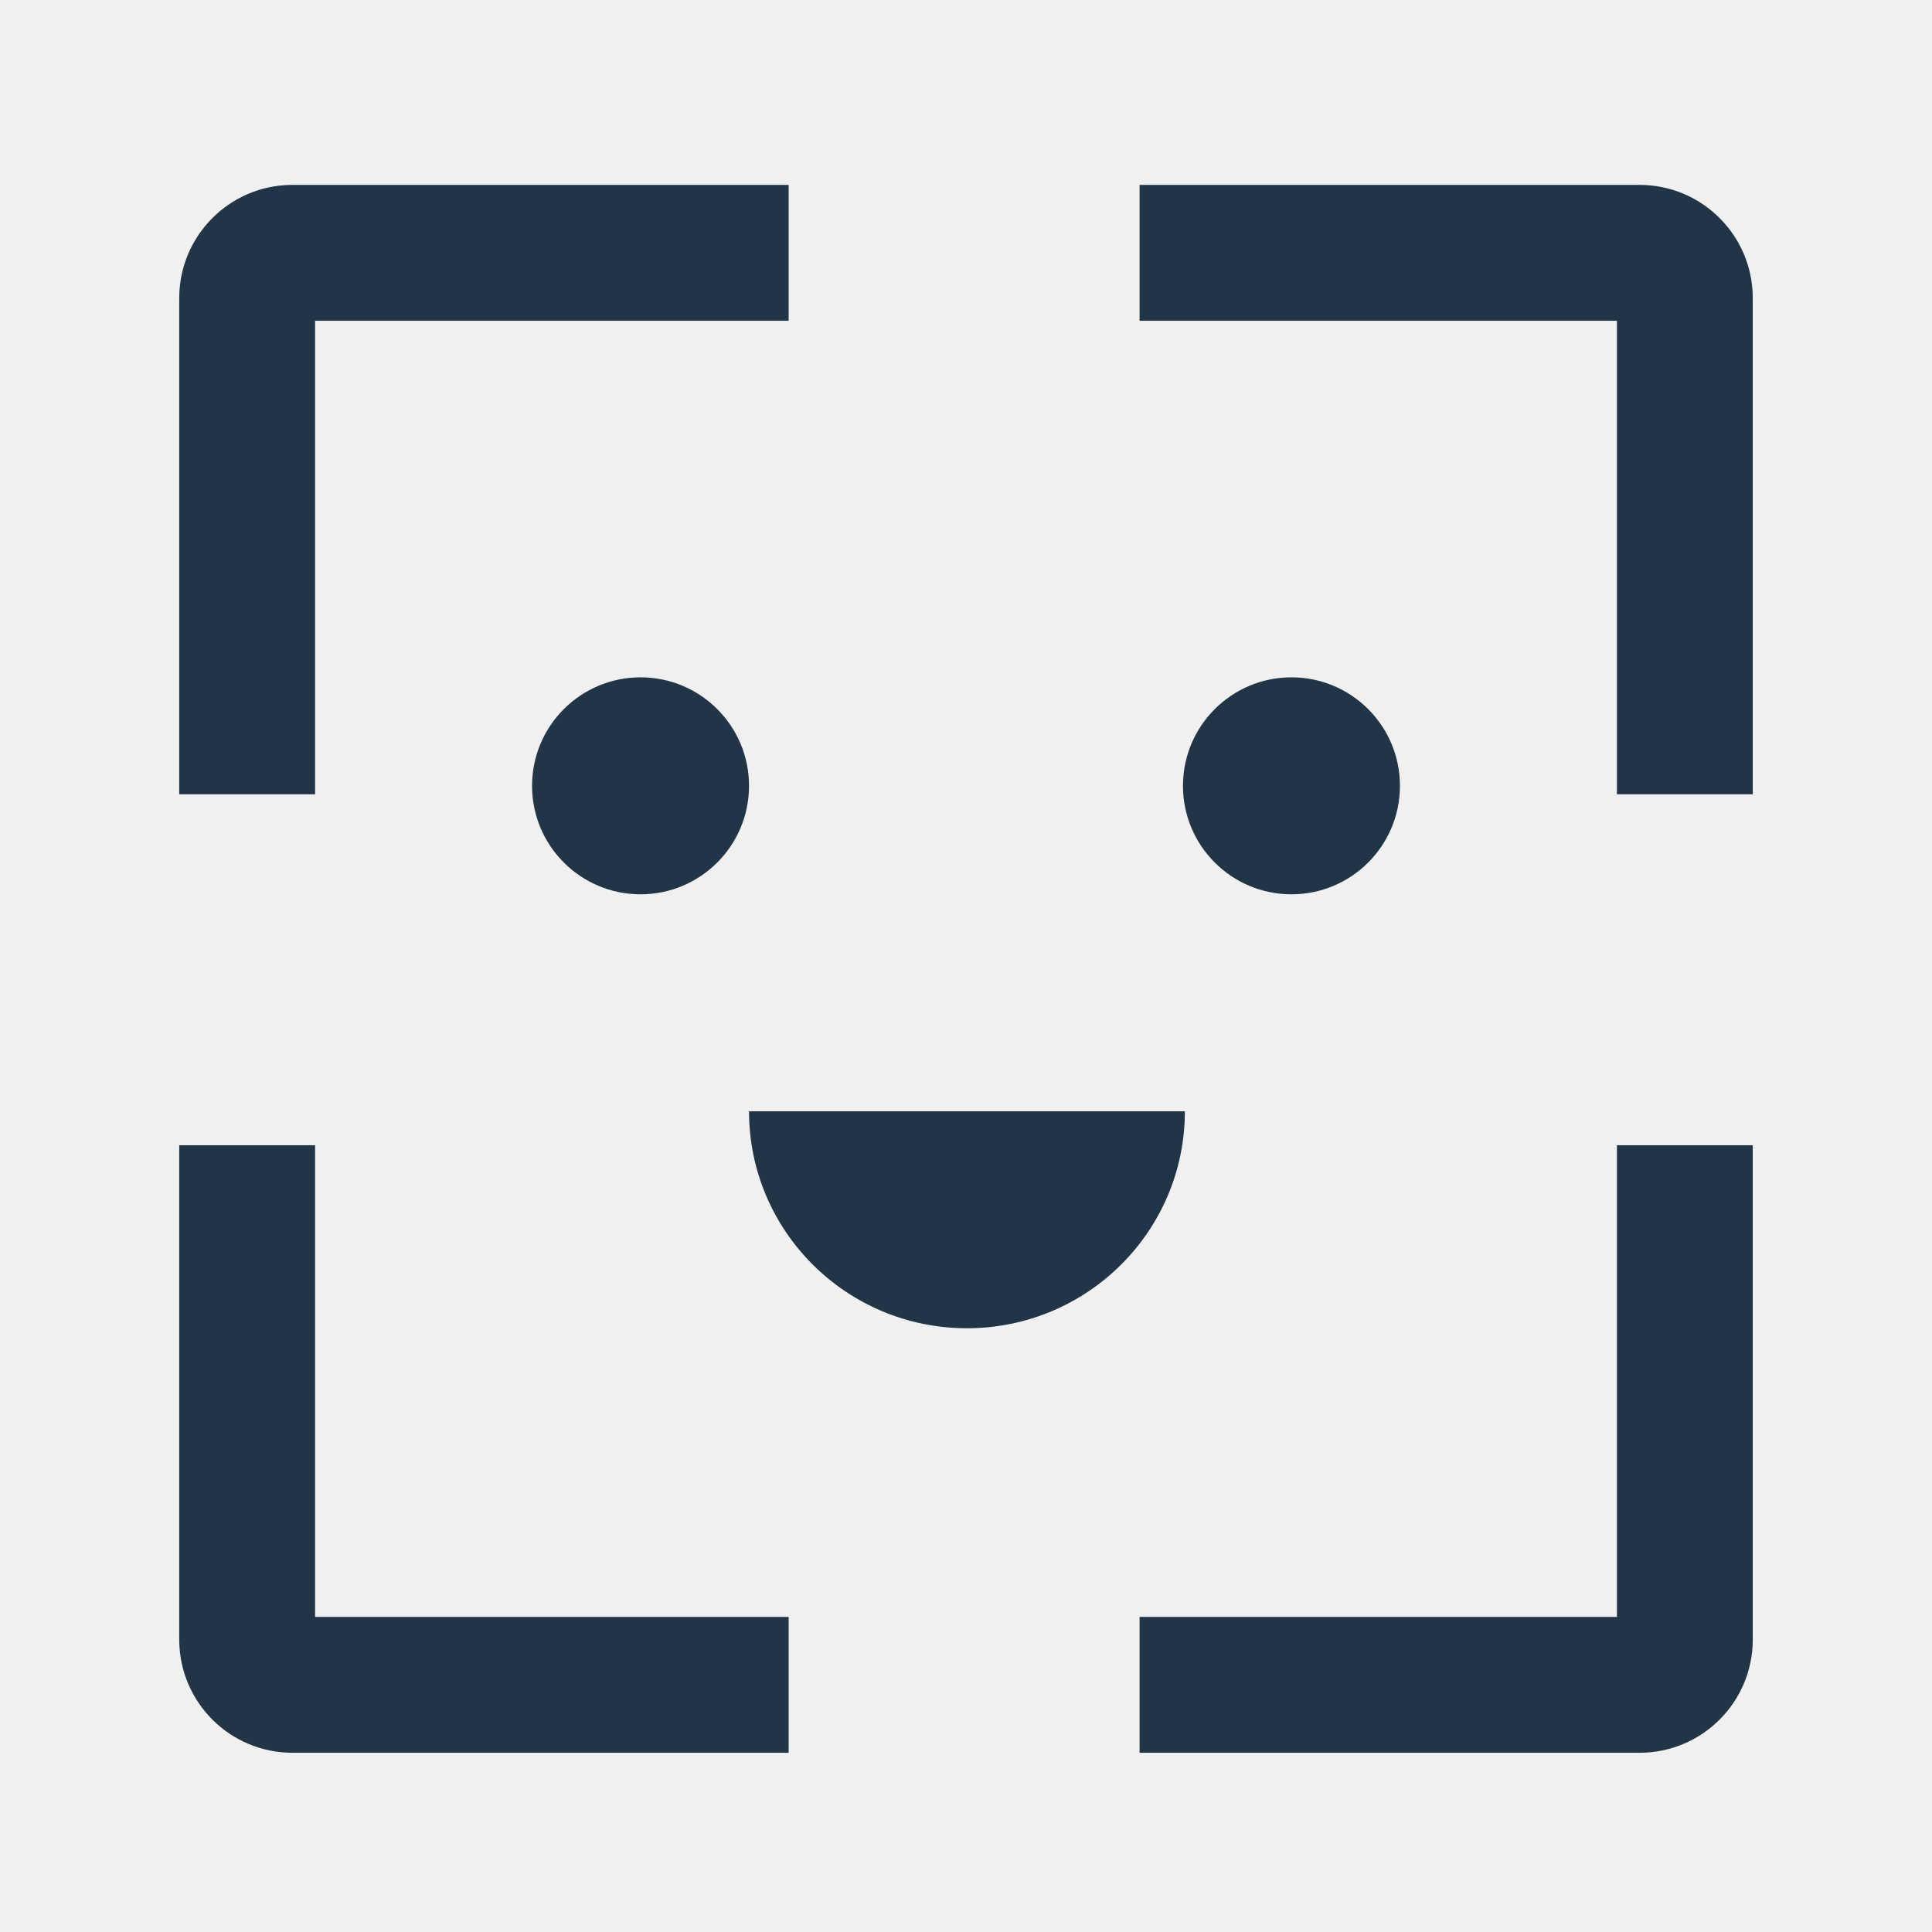
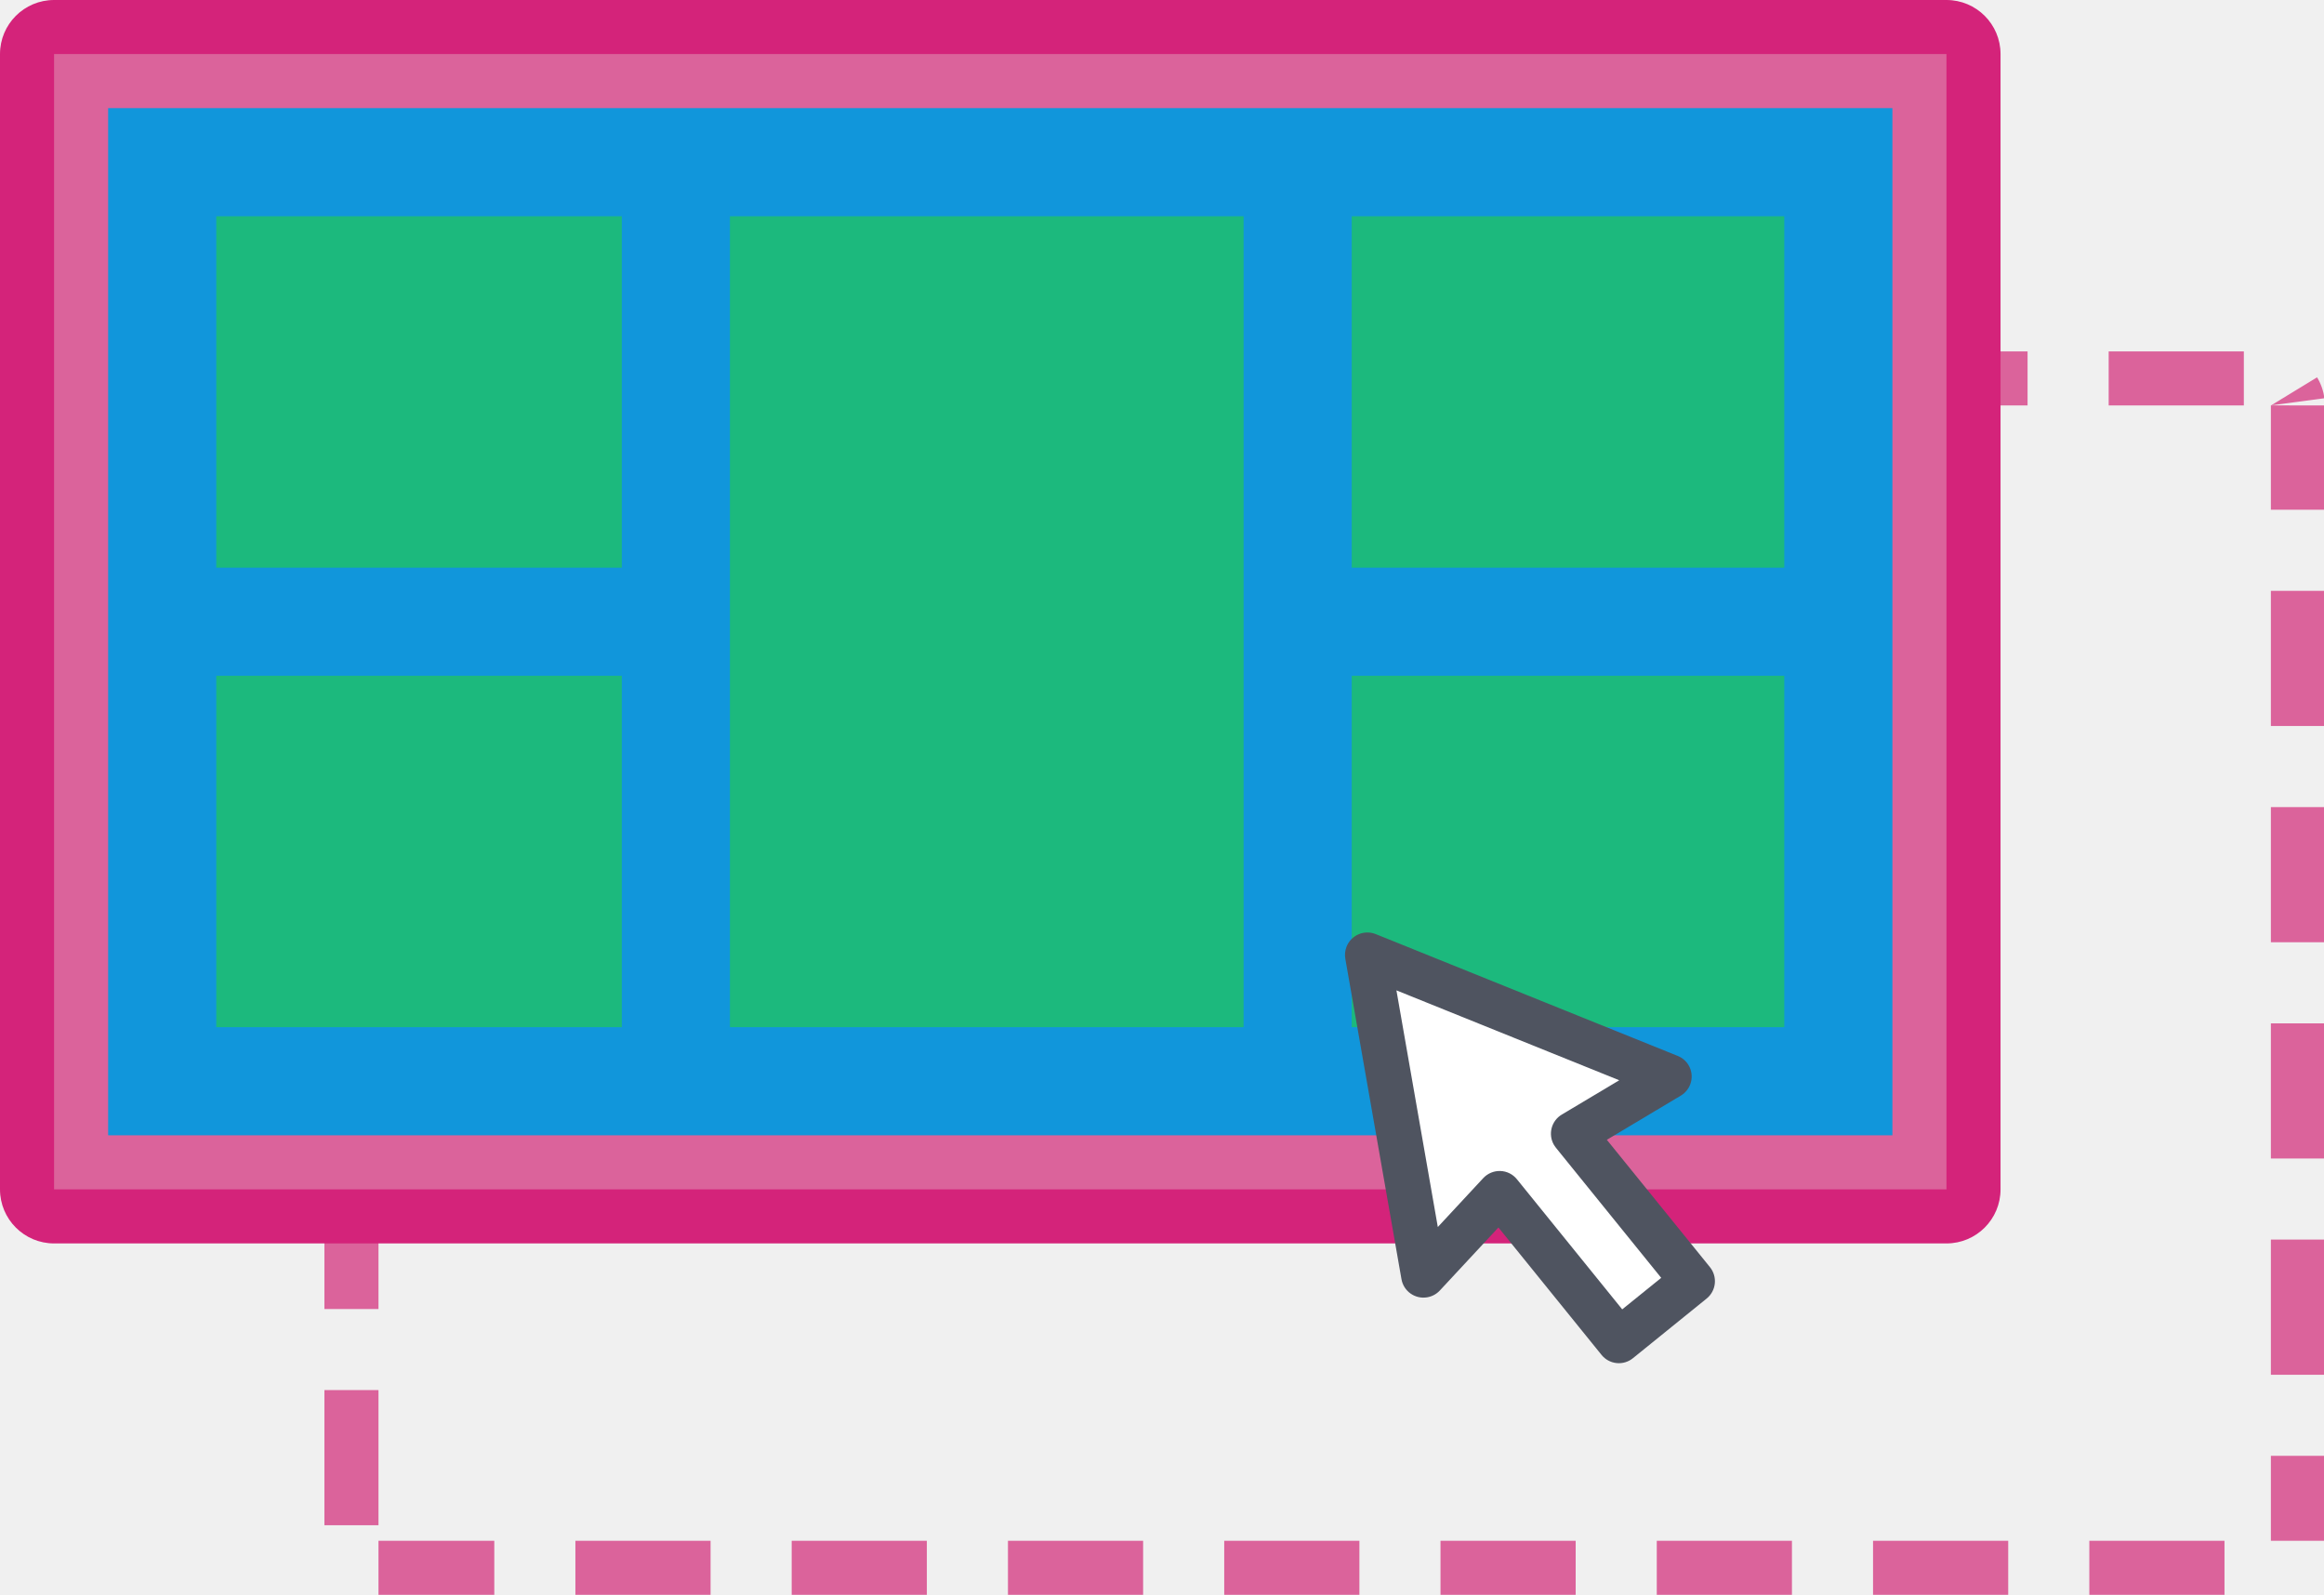
- <svg xmlns="http://www.w3.org/2000/svg" t="1659323377213" class="icon" viewBox="0 0 1024 1024" version="1.1" p-id="1327" width="200" height="200">
-   <defs>
-     <style type="text/css">
-             @font-face {
-                 font-family: feedback-iconfont;
-                 src: url("//at.alicdn.com/t/font_1031158_u69w8yhxdu.woff2?t=1630033759944") format("woff2"), url("//at.alicdn.com/t/font_1031158_u69w8yhxdu.woff?t=1630033759944") format("woff"), url("//at.alicdn.com/t/font_1031158_u69w8yhxdu.ttf?t=1630033759944") format("truetype");
-             }
-         </style>
-   </defs>
-   <path d="M167 607v250h251v72H155C122.194 929 95.538 902.672 95.008 869.992L95 869V607h72z m762 0v262c0 33.137-26.863 60-60 60H604v-72h253V607h72zM869 98c33.137 0 60 26.863 60 60v263h-72V170H604V98zM418 98v72H167v251H95V158C95 125.194 121.328 98.538 154.008 98.008L155 98h263z" fill="#213547" p-id="1328" />
-   <path d="M339.5 416.5m-57.5 0a57.5 57.5 0 1 0 115 0 57.5 57.5 0 1 0-115 0Z" fill="#213547" p-id="1329" />
-   <path d="M684.5 416.5m-57.5 0a57.5 57.5 0 1 0 115 0 57.5 57.5 0 1 0-115 0Z" fill="#213547" p-id="1330" />
-   <path d="M397 589c0 63.513 51.711 115 115.5 115S628 652.513 628 589" fill="#213547" p-id="1331" />
+ <svg xmlns="http://www.w3.org/2000/svg" t="1678944839728" class="icon" viewBox="0 0 1492 1024" version="1.1" p-id="12592" data-spm-anchor-id="a313x.7781069.0.i23" width="291.406" height="200">
+   <path d="M242.983 225.627h86.78v34.712h-86.78v-34.712z m138.847 0h86.78v34.712h-86.78v-34.712z m138.847 0h86.78v34.712h-86.78v-34.712z m138.847 0h86.78v34.712h-86.78v-34.712z m138.847 0h86.78v34.712h-86.78v-34.712z m138.847 0h86.78v34.712h-86.78v-34.712z m138.847 0h86.78v34.712h-86.78v-34.712z m138.847 0h86.78v34.712h-86.78v-34.712z m138.847 0h86.78v34.712h-86.78v-34.712z m133.797 16.662l0.243 0.417 0.017 0.035a7.446 7.446 0 0 1 0.087 0.139l0.017 0.052 0.035 0.035 0.347 0.59v0.052l0.035 0.035c0 0.035 0.017 0.035 0.035 0.052a3.818 3.818 0 0 1 0.035 0.087v0.017a17.668 17.668 0 0 1 0.035 0.052l0.017 0.035 0.035 0.052 0.017 0.035 0.035 0.052 0.017 0.052 0.191 0.364 0.035 0.052 0.017 0.035 0.017 0.052 0.035 0.052a4.756 4.756 0 0 1 0.052 0.087v0.052h0.017l0.017 0.035v0.017l0.035 0.035 0.017 0.052 0.017 0.052 0.035 0.052 0.174 0.364a6.665 6.665 0 0 1 0.035 0.052v0.035l0.017 0.017 0.017 0.035 0.017 0.052 0.035 0.052a3.836 3.836 0 0 0 0.017 0.052l0.017 0.035v0.017l0.035 0.035v0.052h0.017l0.017 0.052 0.017 0.035v0.017l0.035 0.035v0.017l0.017 0.035 0.017 0.052 0.104 0.243 0.017 0.035 0.035 0.052v0.035l0.017 0.017 0.017 0.035v0.017l0.017 0.035v0.017l0.035 0.035v0.052h0.017l0.017 0.052 0.017 0.035a6.873 6.873 0 0 0 0.017 0.052l0.017 0.017v0.035l0.017 0.017v0.035l0.017 0.017 0.017 0.035v0.017l0.017 0.035a1.041 1.041 0 0 0 0.017 0.052l0.035 0.052 0.069 0.174 0.017 0.052 0.017 0.052a13.26 13.26 0 0 1 0.035 0.069v0.017l0.017 0.017v0.035l0.017 0.017v0.035l0.017 0.017 0.017 0.035v0.017l0.017 0.035v0.017l0.017 0.035 0.017 0.052 0.035 0.052v0.052h0.017v0.035l0.017 0.017v0.035l0.017 0.017 0.017 0.035v0.017a2.846 2.846 0 0 0 0.017 0.052l0.017 0.035 0.069 0.191 0.017 0.052 0.017 0.035v0.035l0.017 0.017v0.035l0.017 0.017v0.035l0.017 0.017v0.017l0.035 0.035v0.052l0.017 0.017v0.035l0.017 0.017v0.035l0.017 0.017v0.035l0.017 0.017v0.035l0.017 0.017v0.035l0.017 0.017v0.035l0.017 0.017v0.035l0.017 0.017a2.065 2.065 0 0 1 0.017 0.052v0.035h0.017v0.052l0.035 0.035v0.052l0.017 0.035v0.017l0.017 0.035v0.017l0.017 0.035v0.017l0.017 0.035v0.017l0.017 0.035v0.017l0.017 0.035v0.017l0.017 0.035v0.017l0.017 0.035a2.239 2.239 0 0 1 0.035 0.104v0.017l0.017 0.035v0.035h0.017v0.052h0.017v0.052h0.017v0.052h0.017v0.052l0.017 0.052 0.017 0.052v0.017l0.052 0.104v0.069l0.017 0.035v0.017a2.43 2.43 0 0 1 0.035 0.052v0.052l0.017 0.035v0.017l0.017 0.035v0.052l0.017 0.035v0.017l0.017 0.035v0.017l0.017 0.035v0.052l0.017 0.035a1.059 1.059 0 0 1 0.035 0.069v0.035l0.017 0.052v0.052h0.017v0.052l0.017 0.017v0.052l0.069 0.226a6.751 6.751 0 0 1 0.017 0.052v0.052h0.017v0.052l0.017 0.052 0.017 0.052 0.017 0.052v0.052l0.017 0.017v0.052l0.017 0.035v0.017l0.017 0.052 0.017 0.052v0.052l0.035 0.052 0.139 0.677c0.226 0.955 0.399 1.927 0.521 2.916l-34.226 4.565 29.488-17.981z m-29.488 17.981l-0.035 0.017L1492.61 260.339v66.959h-34.712v-66.994l0.174-0.035zM1457.898 379.366h34.712v86.78h-34.712v-86.78z m0 138.847h34.712v86.78h-34.712v-86.78z m0 138.847h34.712v86.78h-34.712v-86.78z m0 138.847h34.712v86.78h-34.712v-86.78z m0 138.847h34.712V989.288h-34.712v-54.532zM1341.336 989.288h86.78v34.712h-86.78v-34.712z m-138.847 0h86.78v34.712h-86.78v-34.712z m-138.847 0h86.78v34.712h-86.78v-34.712z m-138.847 0h86.78v34.712h-86.78v-34.712z m-138.847 0h86.78v34.712h-86.78v-34.712z m-138.847 0h86.78v34.712h-86.78v-34.712z m-138.847 0h86.78v34.712h-86.78v-34.712z m-138.847 0h86.78v34.712h-86.78v-34.712zM242.983 989.288h74.353v34.712H242.983v-34.712z m-34.712-96.742h34.712v86.78h-34.712v-86.78z m0-138.847h34.712v86.78h-34.712v-86.78z m0-138.847h34.712v86.78h-34.712v-86.78z m0-138.847h34.712v86.78h-34.712v-86.78z m0-138.847h34.712v86.78h-34.712v-86.78zM208.271 260.339h34.712v24.75h-34.712V260.339z" fill="#db639b" p-id="12593" data-spm-anchor-id="a313x.7781069.0.i27" class="" />
+   <path d="M1249.627 781.017H34.712c-9.563 0-17.356-7.793-17.356-17.356V34.712c0-9.563 7.793-17.356 17.356-17.356h1214.915c9.563 0 17.356 7.793 17.356 17.356v728.949c0 9.563-7.793 17.356-17.356 17.356z" fill="#db639b" p-id="12594" data-spm-anchor-id="a313x.7781069.0.i26" class="" />
+   <path d="M34.712 34.712v728.949h1214.915V34.712H34.712m0-34.712h1214.915a34.712 34.712 0 0 1 34.712 34.712v728.949a34.712 34.712 0 0 1-34.712 34.712H34.712a34.712 34.712 0 0 1-34.712-34.712V34.712a34.712 34.712 0 0 1 34.712-34.712z" fill="#d4237a" p-id="12595" data-spm-anchor-id="a313x.7781069.0.i22" class="" />
+   <path d="M69.424 69.424h1145.492v659.525H69.424z" fill="#1196db" p-id="12596" data-spm-anchor-id="a313x.7781069.0.i11" class="" />
+   <path d="M138.847 138.847h260.339v225.627H138.847z" fill="#1cb97d" p-id="12597" data-spm-anchor-id="a313x.7781069.0.i14" class="" />
+   <path d="M138.847 433.898h260.339v225.627H138.847z" fill="#1cb97d" p-id="12598" data-spm-anchor-id="a313x.7781069.0.i13" class="" />
+   <path d="M867.797 138.847h277.695v225.627H867.797z" fill="#1cb97d" p-id="12599" data-spm-anchor-id="a313x.7781069.0.i15" class="" />
+   <path d="M867.797 433.898h277.695v225.627H867.797z" fill="#1cb97d" p-id="12600" data-spm-anchor-id="a313x.7781069.0.i16" class="" />
+   <path d="M468.61 138.847h329.763v520.678H468.61z" fill="#1cb97d" p-id="12601" data-spm-anchor-id="a313x.7781069.0.i12" class="" />
+   <path d="M899.732 821.283a14.319 14.319 0 0 0 16.54 11.681 14.319 14.319 0 0 0 8.105-4.374l37.61-40.457 66.196 81.816a14.301 14.301 0 0 0 20.133 2.135l47.33-38.305a14.336 14.336 0 0 0 2.135-20.185l-66.196-81.764 47.416-28.308a14.301 14.301 0 0 0 5.051-19.612 14.301 14.301 0 0 0-7.047-5.97l-193.814-78.188a14.371 14.371 0 0 0-18.692 8.036 14.405 14.405 0 0 0-0.816 7.758z" fill="#4F5460" p-id="12602" />
+   <path d="M1039.516 693.63l-36.795 21.973a14.319 14.319 0 0 0-5.033 19.612 14.249 14.249 0 0 0 1.215 1.736l67.584 83.517-25.027 20.237-67.584-83.517a14.267 14.267 0 0 0-10.674-5.328 14.405 14.405 0 0 0-10.952 4.565l-29.175 31.414-26.572-151.951 143.048 57.726z" fill="#FFFFFF" p-id="12603" />
</svg>
